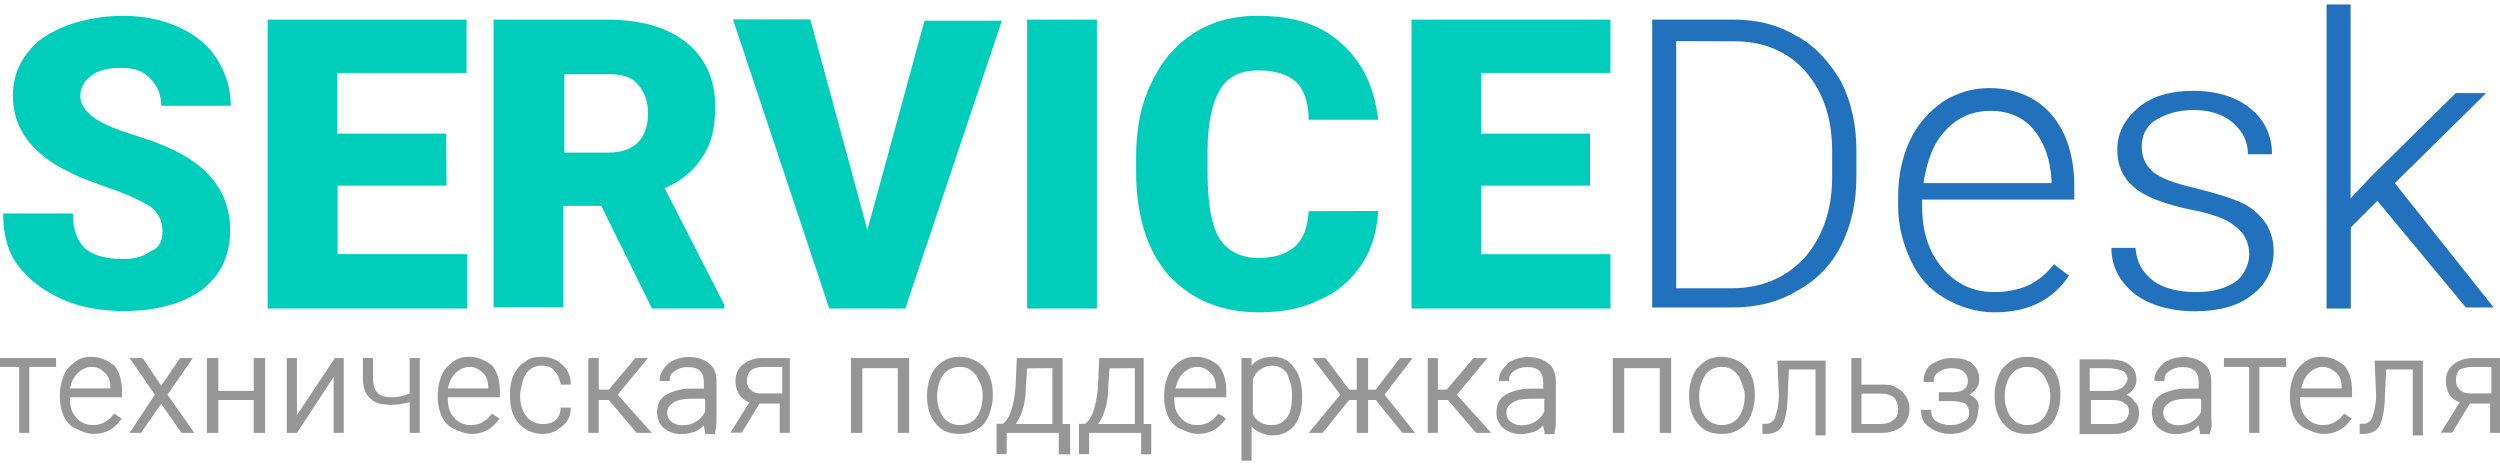
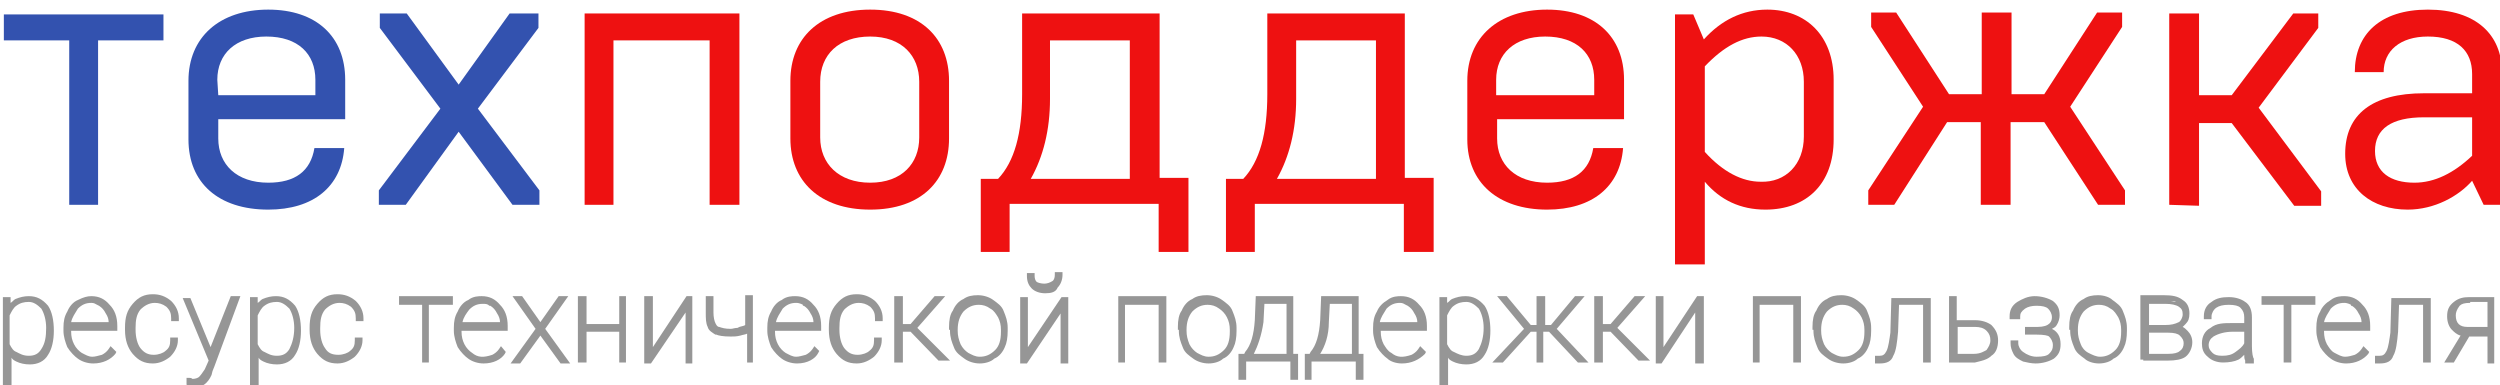
- <svg xmlns="http://www.w3.org/2000/svg" version="1.1" id="Layer_1" x="0px" y="0px" width="215px" height="40px" viewBox="13 938 1186.3 216.5" style="enable-background:new 13 938 1186.3 216.5;" xml:space="preserve">
+ <svg xmlns="http://www.w3.org/2000/svg" version="1.1" id="Layer_1" x="0px" y="0px" width="260px" height="40px" viewBox="12 938 260 40" style="enable-background:new 12 938 260 40;" xml:space="preserve">
  <g>
-     <path style="fill:#00CEBB;" d="M90.1,1045.6c0-4.8-1.8-8.4-5.4-11.4c-3.6-2.4-9.6-5.4-18-8.4s-15.6-5.4-21.1-8.4   c-17.4-8.4-26.5-20.5-26.5-36.1c0-7.8,2.4-14.4,6.6-19.9c4.2-6,10.8-10.2,18.6-13.2s17.4-4.8,27.1-4.8s18.6,1.8,26.5,5.4   c7.8,3.6,13.8,8.4,18,15c4.2,6.6,6.6,13.8,6.6,22.3h-33c0-5.4-1.8-9.6-5.4-13.2c-3.6-3.6-7.8-4.8-13.8-4.8s-10.8,1.2-13.8,3.6   c-3.6,2.4-5.4,6-5.4,9.6c0,3.6,1.8,6.6,5.4,9.6c3.6,3,10.2,6,19.9,9c9.7,3,17.4,6,23.5,9.6c15,8.4,22.3,20.5,22.3,35.5   c0,12-4.2,21.1-13.2,28.3c-9,6.6-21.7,10.2-37.3,10.2c-10.8,0-21.1-1.8-30.1-6c-9-4.2-15.6-9.6-20.5-16.2c-4.8-6.6-6.6-15-6.6-24.1   h33.1c0,7.2,1.8,12.6,5.4,16.2c3.6,3.6,10.2,5.4,18.6,5.4c5.4,0,9.6-1.2,12.6-3.6C88.9,1053.5,90.1,1049.9,90.1,1045.6z" />
-     <path style="fill:#00CEBB;" d="M224.9,1024h-51.7v32.5h61.4v25.8H140V945.2h94.4v25.3H173v28.8h51.7L224.9,1024L224.9,1024z" />
-     <path style="fill:#00CEBB;" d="M298.3,1033.6h-18v48.1h-33.1V945.2h53.5c16.2,0,28.9,3.6,37.9,10.8c9,7.2,13.8,17.4,13.8,30.7   c0,9.6-1.8,17.4-6,23.5c-3.6,6-9.6,11.4-18,15l28.3,55.3v1.8h-34.3L298.3,1033.6z M280.8,1008.3h21.1c6,0,10.8-1.8,13.8-4.8   s4.8-7.8,4.8-13.8c0-6-1.8-10.2-4.8-13.8c-3-3.6-7.8-4.8-13.8-4.8h-21.1V1008.3z" />
-     <path style="fill:#00CEBB;" d="M424.6,1045l27.1-99.3h36.7l-45.8,136.6h-36.1l-45.7-137.2h36.7L424.6,1045z" />
-     <path style="fill:#00CEBB;" d="M533.5,1082.3h-33.1V945.2h33.1V1082.3z" />
-     <path style="fill:#00CEBB;" d="M667,1036c-0.6,9.6-3,18-7.8,25.3c-4.8,7.2-11.4,13.2-19.9,16.8c-8.4,4.2-18,6-28.9,6   c-18,0-31.9-6-42.7-17.4c-10.2-11.4-15.6-28.3-15.6-49.3v-7.2c0-13.2,2.4-25.3,7.2-34.9c4.8-10.2,11.4-18,19.9-23.5   c8.5-5.5,18.6-8.4,30.7-8.4c16.8,0,30.1,4.2,39.7,13.2c10.2,9,15.6,21.1,17.4,36.1h-33c0-8.4-2.4-14.4-6-18   c-4.2-3.6-10.2-5.4-18-5.4c-8.4,0-14.4,3-18,9s-6,15.6-6,29.5v9.6c0,14.4,1.8,25.3,5.4,31.3c3.6,6,10.2,9.6,18.6,9.6   c7.8,0,13.2-1.8,17.4-5.4s6-9,6.6-16.8L667,1036L667,1036z" />
-     <path style="fill:#00CEBB;" d="M767.5,1024h-51.7v32.5h61.4v25.8h-94.4V945.2h94.4v25.3h-61.4v28.8h51.7V1024L767.5,1024z" />
-     <path style="fill:#2271BD;" d="M797,1082.3V945.2h38.5c11.4,0,21.1,2.4,30.1,7.8c9,4.8,15.6,12.6,21.1,21.7   c4.8,9.6,7.2,20.5,7.2,32.5v12.6c0,12-2.4,22.9-7.2,32.5c-4.8,9.6-12,16.8-21.1,21.7c-9,5.4-19.3,7.8-30.7,7.8H797V1082.3z    M808.4,955.4v117.3h25.9c14.4,0,25.9-4.8,34.9-14.4c8.4-9.6,13.2-22.3,13.2-38.5v-12c0-15.6-4.2-28.3-12.6-37.9   c-8.4-9.6-19.9-14.4-33.7-14.4L808.4,955.4L808.4,955.4z" />
-     <path style="fill:#2271BD;" d="M959.4,1084.1c-8.4,0-16.2-2.4-23.5-6.6c-7.2-4.2-12.6-10.2-16.2-18c-3.6-7.8-6-16.2-6-25.9v-4.2   c0-9.6,1.8-18.6,5.4-26.5c3.6-7.8,9-13.8,15.6-18.6c6.6-4.2,13.8-6.6,22.3-6.6c12,0,22.3,4.2,29.5,12.6   c7.2,8.4,10.8,19.9,10.8,34.3v6h-72.2v3.6c0,11.4,3,21.1,9.6,28.9c6.6,7.8,15,11.4,24.7,11.4c6,0,11.4-1.2,15.6-3   c4.2-1.8,9-5.4,12.6-10.2l7.2,5.4C987.1,1078.1,975.7,1084.1,959.4,1084.1z M957.6,988.5c-8.4,0-15.6,3-21.1,9   c-6,6-9,14.4-10.8,25.3h60.8v-1.2c-0.6-9.6-3-17.4-8.4-24.1C973.2,991.5,966,988.5,957.6,988.5z" />
-     <path style="fill:#2271BD;" d="M1080.3,1056.5c0-5.4-2.4-10.2-6.6-13.2c-4.2-3.6-11.4-6-20.5-7.8c-9-1.8-16.2-4.2-21.1-6.6   c-4.9-2.4-8.4-5.4-10.8-9c-2.4-3.6-3.6-7.8-3.6-13.2c0-7.8,3.6-14.4,10.2-19.9c6.6-5.4,15-7.8,25.9-7.8c11.4,0,20.5,3,27.1,8.4   c6.6,5.4,10.2,12.6,10.2,21.7h-11.4c0-6-2.4-10.8-7.2-15c-4.8-4.2-11.4-6-18.6-6c-7.2,0-13.2,1.8-18,4.8s-6.6,7.8-6.6,12.6   c0,4.8,1.8,9,5.4,12c3.6,3,10.2,5.4,20.5,7.8c9.6,2.4,17.4,4.8,22.3,7.2c4.8,2.4,8.4,6,10.8,9.6c2.4,3.6,3.6,8.4,3.6,13.2   c0,8.4-3.6,15.6-10.2,20.5c-6.6,5.4-16.2,7.8-27.1,7.8c-12,0-21.7-3-28.9-8.4c-7.2-6-10.8-13.2-10.8-21.7h11.4   c0.6,6.6,3,11.4,8.4,15.6c4.8,3.6,12,5.4,20.5,5.4c7.8,0,14.4-1.8,19.3-5.4C1077.9,1066.1,1080.3,1061.3,1080.3,1056.5z" />
-     <path style="fill:#2271BD;" d="M1141.1,1031.2l-12.6,12.6v38.5H1117V938h11.4v92l10.8-11.4l39.1-38.5h14.4l-43.3,42.7l46.9,59   h-13.2L1141.1,1031.2z" />
+     <path fill="#3352AF" d="M19.2,959.3v-17.1h-6.8v-2.7H29v2.7h-6.8v17.1H19.2z" />
+     <path fill="#3352AF" d="M31.6,952.5v-6.1c0-4.5,3.2-7.4,8.3-7.4c5,0,8,2.8,8,7.3v4.1H34.7v2c0,2.7,1.9,4.6,5.2,4.6   c2.8,0,4.4-1.2,4.8-3.6h3.1c-0.3,4-3.2,6.4-7.9,6.4C34.7,959.8,31.6,957,31.6,952.5z M34.7,947.9h10.1v-1.6c0-2.7-1.8-4.5-5.1-4.5   c-3.2,0-5.1,1.8-5.1,4.5L34.7,947.9L34.7,947.9z" />
+     <path fill="#3352AF" d="M68,940.9l-6.3,8.4l6.4,8.5v1.5h-2.8l-5.6-7.6l-5.5,7.6h-2.8v-1.5l6.4-8.5l-6.3-8.4v-1.5h2.8l5.4,7.4   l5.3-7.4h3V940.9z" />
+     <path fill="#EE1111" d="M72.8,959.3v-19.9h16.1v19.9h-3.1v-17.1h-10v17.1H72.8z" />
+     <path fill="#EE1111" d="M94.2,946.4c0-4.4,3-7.4,8.3-7.4s8.2,3,8.2,7.4v6c0,4.4-2.9,7.4-8.2,7.4s-8.3-3-8.3-7.4V946.4z    M107.6,952.3v-5.8c0-2.7-1.8-4.7-5.1-4.7c-3.3,0-5.2,1.9-5.2,4.7v5.8c0,2.7,1.9,4.7,5.2,4.7C105.8,957,107.6,955,107.6,952.3z" />
+     <path fill="#EE1111" d="M114,964.3v-7.7h1.8c1.7-1.8,2.5-4.7,2.5-8.8v-8.4h14.3v17.1h3v7.7h-3.1v-5H117v5h-3V964.3z M129.5,956.6   v-14.4h-8.3v6.1c0,3.2-0.7,6-2,8.3L129.5,956.6L129.5,956.6z" />
+     <path fill="#EE1111" d="M139.5,964.3v-7.7h1.8c1.7-1.8,2.5-4.7,2.5-8.8v-8.4h14.3v17.1h3v7.7H158v-5h-15.5v5h-3V964.3z    M155.1,956.6v-14.4h-8.3v6.1c0,3.2-0.7,6-2,8.3L155.1,956.6L155.1,956.6z" />
+     <path fill="#EE1111" d="M164.6,952.5v-6.1c0-4.5,3.2-7.4,8.3-7.4c5,0,8,2.8,8,7.3v4.1h-13.2v2c0,2.7,1.9,4.6,5.2,4.6   c2.8,0,4.4-1.2,4.8-3.6h3.1c-0.3,4-3.2,6.4-7.9,6.4C167.8,959.8,164.6,957,164.6,952.5z M167.7,947.9h10.1v-1.6   c0-2.7-1.8-4.5-5.1-4.5c-3.2,0-5.1,1.8-5.1,4.5v1.6H167.7z" />
+     <path fill="#EE1111" d="M202.7,946.3v6.2c0,4.6-2.8,7.3-7.1,7.3c-2.6,0-4.7-1-6.3-2.9v8.6h-3.1v-26h1.9l1.1,2.6   c1.8-2,4-3.1,6.6-3.1C199.8,939,202.7,941.7,202.7,946.3z M199.6,952.2v-5.7c0-2.8-1.8-4.7-4.4-4.7c-2,0-3.9,1-5.9,3.1v8.9   c1.9,2.1,3.9,3.1,5.8,3.1C197.7,957,199.6,955.1,199.6,952.2z" />
+     <path fill="#EE1111" d="M206.3,959.3v-1.5l5.7-8.7l-5.4-8.3v-1.5h2.6l5.5,8.5h3.4v-8.5h3.1v8.5h3.4l5.5-8.5h2.6v1.5l-5.4,8.3   l5.7,8.7v1.5h-2.8l-5.6-8.6h-3.5v8.6H218v-8.6h-3.5l-5.5,8.6H206.3z" />
+     <path fill="#EE1111" d="M237.6,959.3v-19.9h3.1v8.5h3.4l6.4-8.5h2.6v1.5l-6.2,8.3l6.5,8.7v1.5h-2.8l-6.5-8.6h-3.4v8.6L237.6,959.3   L237.6,959.3z" />
+     <path fill="#EE1111" d="M255.9,954c0-4.1,2.8-6.3,8.2-6.3h5v-2c0-2.4-1.5-3.9-4.6-3.9c-2.9,0-4.6,1.5-4.6,3.7h-3   c0-3.9,2.6-6.5,7.6-6.5s7.7,2.6,7.7,6.5v13.8h-1.9l-1.2-2.5c-1.4,1.6-3.9,3-6.7,3C258.7,959.8,255.9,957.7,255.9,954z M269.1,954.2   v-4h-5c-3.4,0-5.1,1.2-5.1,3.5c0,2.2,1.6,3.3,4.1,3.3C265.2,957,267.2,956,269.1,954.2z" />
  </g>
  <g>
-     <polygon style="fill:#969696;" points="10.1,1110 22.1,1110 22.1,1141.3 26.9,1141.3 26.9,1110 39.6,1110 39.6,1105.8 10.1,1105.8     " />
-     <path style="fill:#969696;" d="M56.4,1105.2c-3,0-5.4,0.6-7.8,2.4c-2.4,1.8-4.2,3.6-5.4,6.6s-1.8,6-1.8,9v1.2c0,3,0.6,6,1.8,9   c1.2,2.4,3,4.8,6,6c2.4,1.2,5.4,2.4,8.4,2.4c5.4,0,9.6-2.4,12.6-6.6l0.6-0.6l-3.6-2.4l-0.6,0.6c-1.2,1.8-2.4,2.4-4.2,3.6   c-1.2,0.6-3,1.2-5.4,1.2c-3,0-6-1.2-7.8-3.6c-2.4-2.4-3-5.4-3-9.6l0,0h24.7v-3c0-4.8-1.2-9-3.6-12   C64.2,1107,60.6,1105.2,56.4,1105.2z M46.2,1120.2c0.6-3,1.8-5.4,3.6-7.2s4.2-3,6.6-3c3,0,4.8,1.2,6.6,3c1.8,1.8,2.4,4.2,2.4,7.2   H46.2z" />
-     <polygon style="fill:#969696;" points="104.5,1105.8 98.5,1105.8 89.5,1119 81.1,1106.4 80.5,1105.8 74.5,1105.8 86.5,1123.2    74.5,1141.3 79.9,1141.3 89.5,1127.5 99.1,1141.3 105.2,1141.3 92.5,1123.2  " />
-     <polygon style="fill:#969696;" points="133.4,1121.4 116.6,1121.4 116.6,1105.8 111.2,1105.8 111.2,1141.3 116.6,1141.3    116.6,1125.7 133.4,1125.7 133.4,1141.3 138.8,1141.3 138.8,1105.8 133.4,1105.8  " />
-     <polygon style="fill:#969696;" points="153.9,1132.9 153.9,1105.8 149.1,1105.8 149.1,1141.3 153.9,1141.3 171.3,1114.8    171.3,1141.3 176.1,1141.3 176.1,1105.8 171.9,1105.8  " />
-     <path style="fill:#969696;" d="M207.4,1122.6c-3,1.2-5.4,1.8-8.4,1.8c-3,0-5.4-0.6-6.6-1.8c-1.8-1.8-2.4-4.2-2.4-7.2v-9.6h-4.8v9.6   c0,4.2,1.2,7.8,3.6,9.6c2.4,2.4,5.4,3,10.2,3c2.4,0,5.4-0.6,8.4-1.2v14.5h4.8v-35.5h-4.8V1122.6z" />
-     <path style="fill:#969696;" d="M235.7,1105.2c-3,0-5.4,0.6-7.8,2.4c-2.4,1.8-4.2,3.6-5.4,6.6s-1.8,6-1.8,9v1.2c0,3,0.6,6,1.8,9   c1.2,2.4,3,4.8,6,6c2.4,1.2,5.4,2.4,8.4,2.4c5.4,0,9.6-2.4,12.6-6.6l0.6-0.6l-3.6-2.4l-0.6,0.6c-1.2,1.8-2.4,2.4-4.2,3.6   c-1.2,0.6-3,1.2-5.4,1.2c-3,0-6-1.2-7.8-3.6c-2.4-2.4-3-5.4-3-9.6l0,0h24.7v-3c0-4.8-1.2-9-3.6-12   C243.5,1107,239.9,1105.2,235.7,1105.2z M225.5,1120.2c0.6-3,1.8-5.4,3.6-7.2s4.2-3,6.6-3c3,0,4.8,1.2,6.6,3s2.4,4.2,2.4,7.2H225.5   z" />
-     <path style="fill:#969696;" d="M262.8,1113c1.8-2.4,4.2-3.6,7.2-3.6c2.4,0,4.8,0.6,6,2.4c1.8,1.8,2.4,3.6,3,6v0.6h4.8v-0.6   c0-3.6-1.8-7.2-4.2-9c-2.4-2.4-6-3.6-9.6-3.6c-3,0-6,0.6-7.8,2.4c-2.4,1.2-4.2,3.6-5.4,6c-1.2,2.4-1.8,6-1.8,9v1.2   c0,5.4,1.2,9.6,4.2,13.2c3,3,6.6,4.8,11.4,4.8c2.4,0,4.8-0.6,6.6-1.8c1.8-1.2,3.6-2.4,4.8-4.2c1.2-1.8,1.8-3.6,1.8-6v-0.5H279v0.6   c0,2.4-1.2,4.2-2.4,5.4c-1.2,1.2-3.6,1.8-6,1.8c-3,0-6-1.2-7.8-3.6c-1.8-2.4-3-5.4-3-9.6v-1.2C260.4,1119,261,1115.4,262.8,1113z" />
-     <polygon style="fill:#969696;" points="320.5,1105.8 314.5,1105.8 301.9,1120.8 297.1,1120.8 297.1,1105.8 292.2,1105.8    292.2,1141.3 297.1,1141.3 297.1,1125.7 301.9,1125.7 315.1,1141.3 315.7,1141.3 322.3,1141.3 306.1,1123.2  " />
-     <path style="fill:#969696;" d="M353,1132.9v-16.2c0-3.6-1.2-6.6-3.6-8.4c-2.4-1.8-5.4-3-9.6-3c-3.6,0-7.2,1.2-9.6,3   c-2.4,2.4-4.2,4.8-4.2,7.8v0.6h4.8v-0.6c0-1.8,0.6-3,2.4-4.2c1.8-1.2,3.6-1.8,6-1.8c3,0,4.8,0.6,6,1.8c1.2,1.2,1.8,3,1.8,5.4v3h-6   c-4.8,0-9,1.2-12,3s-4.2,4.8-4.2,8.4c0,3,1.2,5.4,3,7.2c2.4,1.8,4.8,3,8.4,3c2.4,0,4.8-0.6,6.6-1.2c1.8-0.6,3-1.8,4.2-3   c0,1.2,0.6,2.4,0.6,3.6v0.6h4.8v-1.2l0,0C353,1138.9,353,1136.5,353,1132.9z M347.6,1124.5v6.6c-0.6,1.8-2.4,3.6-4.2,4.8   s-4.2,1.8-6.6,1.8s-3.6-0.6-5.4-1.8c-1.2-1.2-1.8-2.4-1.8-4.2c0-2.4,1.2-3.6,3-4.8c1.8-1.2,4.8-1.8,8.4-1.8h6.6V1124.5z" />
-     <path style="fill:#969696;" d="M365.6,1108.8c-2.4,1.8-3.6,4.8-3.6,7.8c0,2.4,0.6,4.8,1.8,6.6c1.2,1.8,3,3,4.8,3.6l-9,14.4h5.4   l8.4-13.8h9.6v13.9h4.8v-35.5H374C371.1,1105.8,368,1107,365.6,1108.8z M367.4,1116.6c0-1.8,0.6-3.6,1.8-4.8c1.2-1.2,3.6-1.8,6-1.8   h9v12.6H374c-2.4,0-3.6-0.6-4.8-1.8C368,1120.2,367.4,1118.4,367.4,1116.6z" />
-     <polygon style="fill:#969696;" points="416.8,1141.3 422.2,1141.3 422.2,1110.6 439,1110.6 439,1141.3 444.4,1141.3 444.4,1105.8    416.8,1105.8  " />
-     <path style="fill:#969696;" d="M468.5,1105.2c-3,0-6,0.6-8.4,2.4c-2.4,1.8-4.2,3.6-5.4,6.6c-1.2,3-1.8,6-1.8,9v0.6   c0,5.4,1.2,9.6,4.2,13.2c3,3.6,6.6,4.8,11.4,4.8c3,0,6-0.6,8.4-2.4c2.4-1.2,4.2-3.6,5.4-6.6c1.2-3,1.8-6,1.8-9v-0.6   c0-5.4-1.2-9.6-4.2-13.2C476.9,1107,472.7,1105.2,468.5,1105.2z M479.3,1123.2v0.6c0,4.2-1.2,7.8-3,10.2c-1.8,2.4-4.8,3.6-7.8,3.6   s-6-1.2-7.8-3.6c-1.8-2.4-3-6-3-9.6v-0.6c0-4.2,1.2-7.8,3-10.2c1.8-2.4,4.8-3.6,7.8-3.6c2.4,0,4.2,0.6,5.4,1.8c1.8,1.2,3,3,3.6,4.8   C478.7,1118.4,479.3,1120.8,479.3,1123.2z" />
-     <path style="fill:#969696;" d="M517.2,1105.8h-21.7l-0.6,13.8c-0.6,6.6-1.8,12-4.2,15.6l-1.8,1.8h-3v14.4h4.8v-10.1h24.7v10.2h5.4   v-14.4h-3.6V1105.8z M512.4,1110.6v26.5H495c3-4.2,4.8-10.2,4.8-18l0.6-8.4L512.4,1110.6L512.4,1110.6z" />
-     <path style="fill:#969696;" d="M556.3,1105.8h-21.7l-0.6,13.8c-0.6,6.6-1.8,12-4.2,15.6l-1.8,1.8h-3v14.4h4.8v-10.1h24.7v10.2h4.8   v-14.4h-3.6v-31.3H556.3L556.3,1105.8z M551.5,1110.6v26.5h-17.4c3-4.2,4.8-10.2,4.8-18l0.6-8.4L551.5,1110.6L551.5,1110.6z" />
-     <path style="fill:#969696;" d="M580.4,1105.2c-3,0-5.4,0.6-7.8,2.4c-2.4,1.8-4.2,3.6-5.4,6.6s-1.8,6-1.8,9v1.2c0,3,0.6,6,1.8,9   c1.2,2.4,3,4.8,6,6c2.4,1.2,5.4,2.4,8.4,2.4c5.4,0,9.6-2.4,12.6-6.6l0.6-0.6l-3.6-2.4l-0.6,0.6c-1.2,1.8-2.4,2.4-4.2,3.6   c-1.2,0.6-3,1.2-5.4,1.2c-3,0-6-1.2-7.8-3.6c-2.4-2.4-3-5.4-3-9.6l0,0h24.7v-3c0-4.8-1.2-9-3.6-12   C588.2,1107,585.2,1105.2,580.4,1105.2z M570.8,1120.2c0.6-3,1.8-5.4,3.6-7.2s4.2-3,6.6-3c3,0,4.8,1.2,6.6,3s2.4,4.2,2.4,7.2H570.8   z" />
-     <path style="fill:#969696;" d="M617.1,1105.2c-4.2,0-7.8,1.2-10.2,4.2v-3.6h-4.8v48.7h4.8v-16.2c2.4,2.4,6,4.2,10.2,4.2   s7.8-1.8,10.2-4.8c2.4-3,3.6-7.8,3.6-13.2v-0.6c0-5.4-1.2-10.2-3.6-13.2C624.9,1107,621.3,1105.2,617.1,1105.2z M626.1,1123.2   c0,4.8-0.6,8.4-2.4,10.8c-1.8,2.4-4.2,3.6-7.2,3.6c-2.4,0-4.2-0.6-5.4-1.2c-1.8-1.2-3-2.4-3.6-4.2V1116c0.6-1.8,1.8-3.6,3.6-4.8   s3.6-1.8,5.4-1.8c3,0,5.4,1.2,7.2,3.6C624.9,1116,626.1,1119,626.1,1123.2z" />
-     <polygon style="fill:#969696;" points="683.3,1105.8 677.3,1105.8 665.8,1120.8 662.2,1120.8 662.2,1105.8 656.8,1105.8    656.8,1120.8 653.2,1120.8 642.4,1106.4 641.8,1105.8 635.8,1105.8 649,1123.2 634,1141.3 640.6,1141.3 653.2,1125.7 656.8,1125.7    656.8,1141.3 662.2,1141.3 662.2,1125.7 665.8,1125.7 678.5,1141.3 678.5,1141.3 684.5,1141.3 670,1123.2  " />
-     <polygon style="fill:#969696;" points="718.8,1105.8 712.2,1105.8 699.5,1120.8 695.3,1120.8 695.3,1105.8 690.5,1105.8    690.5,1141.3 695.3,1141.3 695.3,1125.7 700.1,1125.7 713.4,1141.3 714,1141.3 720.6,1141.3 704.3,1123.2  " />
-     <path style="fill:#969696;" d="M751.3,1132.9v-16.2c0-3.6-1.2-6.6-3.6-8.4c-2.4-1.8-5.4-3-9.6-3c-3.6,0-7.2,1.2-9.6,3   c-2.4,2.4-4.2,4.8-4.2,7.8v0.6h4.8v-0.6c0-1.8,0.6-3,2.4-4.2c1.8-1.2,3.6-1.8,6-1.8c3,0,4.8,0.6,6,1.8s1.8,3,1.8,5.4v3h-6   c-4.8,0-9,1.2-12,3s-4.2,4.8-4.2,8.4c0,3,1.2,5.4,3,7.2c2.4,1.8,4.8,3,8.4,3c2.4,0,4.8-0.6,6.6-1.2c1.8-0.6,3-1.8,4.2-3   c0,1.2,0.6,2.4,0.6,3.6v0.6h4.8v-1.2l0,0C751.3,1138.9,751.3,1136.5,751.3,1132.9z M745.8,1124.5v6.6c-0.6,1.8-2.4,3.6-4.2,4.8   s-4.2,1.8-6.6,1.8c-2.4,0-3.6-0.6-5.4-1.8c-1.2-1.2-1.8-2.4-1.8-4.2c0-2.4,1.2-3.6,3-4.8c1.8-1.2,4.8-1.8,8.4-1.8h6.6V1124.5z" />
-     <polygon style="fill:#969696;" points="778.3,1141.3 783.7,1141.3 783.7,1110.6 800.6,1110.6 800.6,1141.3 806,1141.3 806,1105.8    778.3,1105.8  " />
-     <path style="fill:#969696;" d="M830.1,1105.2c-3,0-6,0.6-8.4,2.4c-2.4,1.8-4.2,3.6-5.4,6.6s-1.8,6-1.8,9v0.6   c0,5.4,1.2,9.6,4.2,13.2s6.6,4.8,11.4,4.8c3,0,6-0.6,8.4-2.4c2.4-1.2,4.2-3.6,5.4-6.6s1.8-6,1.8-9v-0.6c0-5.4-1.2-9.6-4.2-13.2   C838.5,1107,834.3,1105.2,830.1,1105.2z M840.9,1123.2v0.6c0,4.2-1.2,7.8-3,10.2s-4.8,3.6-7.8,3.6s-6-1.2-7.8-3.6   c-1.8-2.4-3-6-3-9.6v-0.6c0-4.2,1.2-7.2,3-10.2c1.8-2.4,4.8-3.6,7.8-3.6c2.4,0,4.2,0.6,5.4,1.8c1.8,1.2,3,3,3.6,4.8   C839.7,1118.4,840.9,1120.8,840.9,1123.2z" />
-     <path style="fill:#969696;" d="M857.1,1123.2c0,5.4-1.2,9-1.8,10.8s-2.4,3-4.2,3h-1.8v4.8h1.8c2.4,0,4.2-0.6,6-1.8   c1.2-1.2,2.4-3,3-6c0.6-2.4,1.2-6,1.2-10.8l0.6-12h12.6v31.3h4.8V1107h-22.9L857.1,1123.2z" />
-     <path style="fill:#969696;" d="M912.5,1119.6c-1.8-1.2-4.2-1.2-7.2-1.2h-9v-12.6h-4.8v35.5h14.4c4.2,0,7.2-1.2,9.6-3   c2.4-2.4,3.6-4.8,3.6-8.4c0-2.4-0.6-4.2-1.8-6C916.1,1122,914.9,1120.8,912.5,1119.6z M913.7,1129.9c0,2.4-0.6,4.2-2.4,5.4   c-1.2,1.2-3.6,1.8-6,1.8h-9v-14.4h9.6c2.4,0,4.2,0.6,6,1.8C913.1,1126.3,913.7,1128.1,913.7,1129.9z" />
-     <path style="fill:#969696;" d="M947.4,1123.2c1.2-0.6,2.4-1.8,3-2.4c1.2-1.2,1.8-3,1.8-4.8c0-3-1.2-6-3.6-7.8   c-2.4-1.8-5.4-2.4-9.6-2.4c-3.6,0-6.6,1.2-9.6,3c-2.4,1.8-3.6,4.8-3.6,7.8v0.6h4.8v-0.6c0-1.8,0.6-3,2.4-4.2c1.8-1.2,3.6-1.8,6-1.8   c2.4,0,4.8,0.6,6,1.8s1.8,2.4,1.8,4.2c0,3.6-2.4,5.4-7.2,5.4H933v4.2h6c3,0,5.4,0.6,6.6,1.2c1.2,1.2,1.8,2.4,1.8,4.2   c0,1.8-0.6,3.6-2.4,4.2c-1.8,1.2-3.6,1.8-6.6,1.8c-2.4,0-4.8-0.6-6.6-1.8c-1.8-1.2-2.4-3-2.4-4.8v-0.6h-4.8v0.6c0,3,1.2,6,4.2,7.8   c2.4,1.8,6,3,9.6,3c4.2,0,7.2-1.2,9.6-3c2.4-1.8,3.6-4.8,3.6-7.8C952.8,1127.5,951,1124.5,947.4,1123.2z" />
-     <path style="fill:#969696;" d="M975.1,1105.2c-3,0-6,0.6-8.4,2.4c-2.4,1.8-4.2,3.6-5.4,6.6s-1.8,6-1.8,9v0.6   c0,5.4,1.2,9.6,4.2,13.2c3,3.6,6.6,4.8,11.4,4.8c3,0,6-0.6,8.4-2.4c2.4-1.2,4.2-3.6,5.4-6.6s1.8-6,1.8-9v-0.6   c0-5.4-1.2-9.6-4.2-13.2C983.5,1107,979.9,1105.2,975.1,1105.2z M985.9,1123.2v0.6c0,4.2-1.2,7.8-3,10.2s-4.8,3.6-7.8,3.6   s-6-1.2-7.8-3.6s-3-6-3-9.6v-0.6c0-4.2,1.2-7.8,3-10.2c1.8-2.4,4.8-3.6,7.8-3.6c2.4,0,4.2,0.6,5.4,1.8c1.8,1.2,3,3,3.6,4.8   C985.3,1118.4,985.9,1120.8,985.9,1123.2z" />
-     <path style="fill:#969696;" d="M1022,1123.2c1.2-0.6,2.4-1.2,3-2.4c1.2-1.2,1.8-3,1.8-4.8c0-3-1.2-5.4-3.6-7.2   c-2.4-1.8-6-2.4-10.2-2.4h-13.2v35.5h15c4.2,0,7.2-0.6,9.6-2.4s3.6-4.2,3.6-7.8c0-2.4-0.6-4.2-2.4-5.4   C1025,1124.5,1023.2,1123.9,1022,1123.2z M1013.6,1121.4h-9v-10.8h8.4c3,0,5.4,0.6,7.2,1.2c1.2,0.6,2.4,2.4,2.4,4.2   C1021.4,1119.6,1019,1121.4,1013.6,1121.4z M1023.2,1131.1c0,1.8-0.6,3-1.8,4.2s-3.6,1.8-6,1.8h-10.2v-11.4h10.2c3,0,4.8,0.6,6,1.8   C1022.6,1128.1,1023.2,1129.3,1023.2,1131.1z" />
-     <path style="fill:#969696;" d="M1062.3,1132.9v-16.2c0-3.6-1.2-6.6-3.6-8.4c-2.4-1.8-5.4-3-9.6-3c-3.6,0-7.2,1.2-9.6,3   c-2.4,2.4-4.2,4.8-4.2,7.8v0.6h4.8v-0.6c0-1.8,0.6-3,2.4-4.2c1.8-1.2,3.6-1.8,6-1.8c3,0,4.8,0.6,6,1.8c1.2,1.2,1.8,3,1.8,5.4v3h-6   c-4.8,0-9,1.2-12,3s-4.2,4.8-4.2,8.4c0,3,1.2,5.4,3,7.2c2.4,1.8,4.8,3,8.4,3c2.4,0,4.8-0.6,6.6-1.2c1.8-0.6,3-1.8,4.2-3   c0,1.2,0.6,2.4,0.6,3.6v0.6h4.8v-1.2l0,0C1062.9,1138.9,1062.3,1136.5,1062.3,1132.9z M1057.5,1124.5v6.6c-0.6,1.8-2.4,3.6-4.2,4.8   c-1.8,1.2-4.2,1.8-6.6,1.8s-3.6-0.6-5.4-1.8c-1.2-1.2-1.8-2.4-1.8-4.2c0-2.4,1.2-3.6,3-4.8c1.8-1.2,4.8-1.8,8.4-1.8h6.6V1124.5z" />
-     <polygon style="fill:#969696;" points="1068.3,1110 1080.3,1110 1080.3,1141.3 1085.1,1141.3 1085.1,1110 1097.8,1110    1097.8,1105.8 1068.3,1105.8  " />
-     <path style="fill:#969696;" d="M1114.6,1105.2c-3,0-5.4,0.6-7.8,2.4c-2.4,1.8-4.2,3.6-5.4,6.6c-1.2,3-1.8,6-1.8,9v1.2   c0,3,0.6,6,1.8,9c1.2,2.4,3,4.8,6,6c2.4,1.2,5.4,2.4,8.4,2.4c5.4,0,9.6-2.4,12.6-6.6l0.6-0.6l-3.6-2.4l-0.6,0.6   c-1.2,1.8-2.4,2.4-4.2,3.6c-1.2,0.6-3,1.2-5.4,1.2c-3,0-6-1.2-7.8-3.6c-2.4-2.4-3-5.4-3-9.6l0,0h24.7v-3c0-4.8-1.2-9-3.6-12   C1122.4,1107,1119.4,1105.2,1114.6,1105.2z M1105,1120.2c0.6-3,1.8-5.4,3.6-7.2s4.2-3,6.6-3c2.4,0,4.8,1.2,6.6,3   c1.8,1.8,2.4,4.2,2.4,7.2H1105z" />
-     <path style="fill:#969696;" d="M1140.5,1123.2c0,5.4-1.2,9-1.8,10.8c-0.6,1.8-2.4,3-4.2,3h-1.8v4.8h1.8c2.4,0,4.2-0.6,6-1.8   c1.2-1.2,2.4-3,3-6c0.6-2.4,1.2-6,1.2-10.8l0.6-12h12.6v31.3h4.8V1107h-22.9L1140.5,1123.2z" />
-     <path style="fill:#969696;" d="M1186.8,1105.8c-4.2,0-7.2,1.2-9.6,3c-2.4,1.8-3.6,4.8-3.6,7.8c0,2.4,0.6,4.8,1.8,6.6s3,3,4.8,3.6   l-9,14.4h5.4l8.4-13.8h9.6v13.9h4.8v-35.5H1186.8z M1186.2,1110h9v12.6H1185c-1.8,0-3.6-0.6-4.8-1.8c-1.2-1.2-1.8-2.4-1.8-4.8   c0-1.8,0.6-3.6,1.8-4.8C1182,1110.6,1183.8,1110,1186.2,1110z" />
+     <path fill="#969696" d="M13.1,978.2h-0.8v-9.3h0.8v0.6c0.2-0.1,0.3-0.3,0.5-0.4c0.5-0.2,0.9-0.3,1.4-0.3c0.8,0,1.4,0.3,2,1   c0.4,0.6,0.6,1.5,0.6,2.6c0,1-0.2,1.9-0.6,2.5c-0.4,0.7-1.1,1-1.9,1c-0.5,0-1-0.1-1.4-0.3c-0.2-0.1-0.4-0.2-0.5-0.4V978.2z    M13,973.8c0.2,0.4,0.4,0.7,0.7,0.8c0.4,0.2,0.7,0.4,1.3,0.4c0.6,0,1-0.2,1.3-0.7c0.4-0.6,0.5-1.3,0.5-2.2c0-0.8-0.2-1.5-0.5-2   c-0.4-0.4-0.8-0.7-1.3-0.7c-0.5,0-0.9,0.1-1.3,0.4c-0.3,0.2-0.5,0.6-0.7,1V973.8z" />
+     <path fill="#969696" d="M21.7,975.8c-0.6,0-1.2-0.2-1.6-0.5c-0.3-0.2-0.8-0.7-1.1-1.2c-0.2-0.5-0.4-1.1-0.4-1.7v-0.3   c0-0.7,0.1-1.2,0.4-1.7c0.2-0.5,0.6-1,1.1-1.2c0.6-0.3,1-0.4,1.4-0.4c0.8,0,1.4,0.3,1.9,0.9c0.5,0.5,0.8,1.2,0.8,2.2v0.5h-4.8v0.1   c0,0.5,0.1,0.9,0.3,1.3c0.2,0.4,0.5,0.7,0.8,0.9c0.4,0.2,0.7,0.4,1.1,0.4c0.3,0,0.6-0.1,1-0.2c0.2-0.1,0.5-0.3,0.7-0.6l0.2-0.3   l0.6,0.6l-0.1,0.2C23.5,975.4,22.7,975.8,21.7,975.8z M19.4,971.5h3.9c0-0.3-0.1-0.6-0.3-0.9c-0.2-0.4-0.4-0.6-0.7-0.8l-0.2-0.1   c-0.2-0.1-0.3-0.2-0.6-0.2c-0.6,0-1,0.2-1.4,0.6C19.8,970.6,19.5,971,19.4,971.5z M23.4,970.3c0,0,0,0.1,0.1,0.1   c0.1,0.3,0.2,0.6,0.3,0.9C23.7,970.9,23.5,970.6,23.4,970.3z" />
+     <path fill="#969696" d="M27.9,975.8c-0.9,0-1.5-0.3-2.1-1c-0.5-0.6-0.8-1.4-0.8-2.5v-0.2c0-1.1,0.2-1.8,0.8-2.5   c0.6-0.7,1.2-1,2.1-1c0.7,0,1.3,0.2,1.9,0.7c0.5,0.5,0.8,1.1,0.8,1.8v0.3h-0.8v-0.3c0-0.5-0.1-0.8-0.5-1.2   c-0.4-0.3-0.8-0.4-1.2-0.4c-0.6,0-1.1,0.3-1.5,0.7c-0.4,0.5-0.5,1.1-0.5,1.9v0.2c0,0.8,0.2,1.5,0.5,1.9c0.4,0.5,0.8,0.7,1.4,0.7   c0.5,0,1-0.2,1.2-0.4c0.4-0.3,0.5-0.6,0.5-1.1v-0.3h0.8v0.3c0,0.6-0.3,1.2-0.8,1.7C29.2,975.5,28.6,975.8,27.9,975.8z" />
+     <path fill="#969696" d="M32.2,978.3c-0.2,0-0.5,0-0.7-0.2l-0.1-0.1v-0.7h0.3c0.1,0,0.2,0,0.3,0.1c0,0,0.1,0,0.1,0   c0.2,0,0.5-0.1,0.6-0.2c0.2-0.2,0.4-0.5,0.6-0.8l0.4-0.9L31,969h0.8l2.1,5.1l2.1-5.3H37l-2.7,7.3l0,0l-0.2,0.5l-0.1,0.4   C33.6,977.9,33,978.3,32.2,978.3z" />
+     <path fill="#969696" d="M38.8,978.2H38v-9.3h0.8v0.6c0.2-0.1,0.3-0.3,0.5-0.4c0.5-0.2,0.9-0.3,1.4-0.3c0.8,0,1.4,0.3,2,1   c0.4,0.6,0.6,1.5,0.6,2.6c0,1-0.2,1.9-0.6,2.5c-0.4,0.7-1.1,1-1.9,1c-0.5,0-1-0.1-1.4-0.3c-0.2-0.1-0.4-0.2-0.5-0.4V978.2z    M38.8,973.8c0.2,0.4,0.4,0.7,0.7,0.8c0.4,0.2,0.7,0.4,1.3,0.4c0.6,0,1-0.2,1.3-0.7c0.3-0.6,0.5-1.3,0.5-2.2c0-0.8-0.2-1.5-0.5-2   c-0.4-0.4-0.8-0.7-1.3-0.7c-0.5,0-0.9,0.1-1.3,0.4c-0.3,0.2-0.5,0.6-0.7,1V973.8z" />
+     <path fill="#969696" d="M47.1,975.8c-0.9,0-1.5-0.3-2.1-1c-0.5-0.6-0.8-1.4-0.8-2.5v-0.2c0-1.1,0.2-1.8,0.8-2.5   c0.6-0.7,1.2-1,2.1-1c0.7,0,1.3,0.2,1.9,0.7c0.5,0.5,0.8,1.1,0.8,1.8v0.3H49v-0.3c0-0.5-0.1-0.8-0.5-1.2c-0.4-0.3-0.8-0.4-1.2-0.4   c-0.6,0-1.1,0.3-1.5,0.7c-0.4,0.5-0.5,1.1-0.5,1.9v0.2c0,0.8,0.2,1.5,0.5,1.9c0.3,0.5,0.7,0.7,1.4,0.7c0.5,0,1-0.2,1.2-0.4   c0.4-0.3,0.5-0.6,0.5-1.1v-0.3h0.8v0.3c0,0.6-0.3,1.2-0.8,1.7C48.4,975.5,47.8,975.8,47.1,975.8z" />
+     <polygon fill="#969696" points="56.6,975.7 55.9,975.7 55.9,969.7 53.5,969.7 53.5,968.8 59.1,968.8 59.1,969.7 56.6,969.7  " />
+     <path fill="#969696" d="M62.3,975.8c-0.6,0-1.2-0.2-1.6-0.5c-0.3-0.2-0.8-0.7-1.1-1.2c-0.2-0.5-0.4-1.1-0.4-1.7v-0.3   c0-0.7,0.1-1.2,0.4-1.7c0.2-0.5,0.6-1,1.1-1.2c0.5-0.4,1.1-0.4,1.4-0.4c0.8,0,1.4,0.3,1.9,0.9c0.5,0.5,0.8,1.2,0.8,2.2v0.5H60v0.1   c0,0.5,0.1,0.9,0.3,1.3c0.2,0.4,0.5,0.7,0.8,0.9c0.6,0.5,1.2,0.5,2.1,0.2c0.2-0.1,0.5-0.3,0.7-0.6l0.2-0.3l0.5,0.6l-0.1,0.2   C64.1,975.4,63.3,975.8,62.3,975.8z M60.1,971.5h3.9c0-0.3-0.1-0.6-0.3-0.9c-0.2-0.4-0.4-0.6-0.7-0.8l-0.1,0   c-0.2-0.2-0.4-0.2-0.7-0.2c-0.6,0-1,0.2-1.4,0.6C60.5,970.6,60.2,971,60.1,971.5z" />
+     <polygon fill="#969696" points="71.3,975.8 70.3,975.8 68.2,972.9 66.1,975.8 65.1,975.8 67.7,972.2 65.3,968.8 66.3,968.8    68.2,971.5 70.1,968.8 71.1,968.8 68.7,972.2  " />
+     <polygon fill="#969696" points="77.1,975.7 76.4,975.7 76.4,972.5 73,972.5 73,975.7 72.1,975.7 72.1,968.8 73,968.8 73,971.7    76.4,971.7 76.4,968.8 77.1,968.8  " />
+     <polygon fill="#969696" points="84,975.8 83.3,975.8 83.3,970.5 79.7,975.8 79,975.8 79,968.8 79.9,968.8 79.9,974.1 83.4,968.8    84,968.8  " />
+     <path fill="#969696" d="M90.5,975.7h-0.8v-3c-0.2,0.1-0.4,0.1-0.7,0.2c-0.4,0.1-0.7,0.1-1,0.1c-0.8,0-1.3-0.1-1.5-0.2l-0.1,0   c-0.3-0.2-0.7-0.4-0.8-0.8c-0.2-0.4-0.2-0.9-0.2-1.5v-1.7h0.8v1.7c0,0.5,0.1,0.9,0.2,1.1c0.1,0.2,0.2,0.4,0.4,0.4   c0.3,0.1,0.6,0.2,1.2,0.2c0.2,0,0.4-0.1,0.7-0.1l0.2-0.1c0.3-0.1,0.5-0.1,0.6-0.2v-3.1h0.8V975.7z" />
+     <path fill="#969696" d="M94.9,975.8c-0.6,0-1.2-0.2-1.6-0.5c-0.3-0.2-0.8-0.7-1.1-1.2c-0.2-0.5-0.4-1.1-0.4-1.7v-0.3   c0-0.7,0.1-1.2,0.4-1.7c0.2-0.5,0.6-1,1.1-1.2c0.5-0.4,1.1-0.4,1.4-0.4c0.8,0,1.4,0.3,1.9,0.9c0.5,0.5,0.8,1.2,0.8,2.2v0.5h-4.8   v0.1c0,0.5,0.1,0.9,0.3,1.3c0.2,0.4,0.5,0.7,0.8,0.9c0.4,0.2,0.7,0.4,1.1,0.4c0.3,0,0.6-0.1,1-0.2c0.2-0.1,0.5-0.3,0.7-0.6l0.2-0.3   l0.5,0.5l-0.1,0.2C96.8,975.3,96,975.8,94.9,975.8z M92.7,971.5h3.9c0-0.3-0.1-0.6-0.3-0.9c-0.2-0.4-0.4-0.6-0.7-0.8l-0.1,0l0-0.1   c0,0-0.3-0.2-0.7-0.2c-0.6,0-1,0.2-1.4,0.6C93.1,970.6,92.8,971,92.7,971.5z" />
+     <path fill="#969696" d="M101.1,975.8c-0.9,0-1.5-0.3-2.1-1c-0.5-0.6-0.8-1.4-0.8-2.5v-0.2c0-1.1,0.2-1.8,0.8-2.5   c0.6-0.7,1.2-1,2.1-1c0.7,0,1.3,0.2,1.9,0.7c0.5,0.5,0.8,1.1,0.8,1.8v0.3H103v-0.3c0-0.5-0.1-0.8-0.5-1.2c-0.4-0.3-0.8-0.4-1.2-0.4   c-0.6,0-1.1,0.3-1.5,0.7c-0.4,0.5-0.5,1.1-0.5,1.9v0.2c0,0.8,0.2,1.5,0.5,1.9c0.4,0.5,0.8,0.7,1.4,0.7c0.5,0,1-0.2,1.2-0.4   c0.4-0.3,0.5-0.6,0.5-1.1v-0.3h0.8v0.3c0,0.6-0.3,1.2-0.8,1.7C102.4,975.5,101.8,975.8,101.1,975.8z" />
+     <polygon fill="#969696" points="105.9,975.7 105,975.7 105,968.8 105.9,968.8 105.9,971.7 106.7,971.7 109.2,968.8 110.3,968.8    107.4,972.1 110.8,975.5 109.6,975.5 106.7,972.5 105.9,972.5  " />
+     <path fill="#969696" d="M113.9,975.8c-0.6,0-1.2-0.2-1.6-0.5c-0.4-0.3-0.9-0.6-1.1-1.2c-0.2-0.5-0.4-1-0.4-1.7v-0.1h-0.1v-0.3   c0-0.7,0.1-1.3,0.4-1.7c0.2-0.5,0.6-1,1.1-1.2c0.4-0.3,0.9-0.4,1.5-0.4s1.2,0.2,1.6,0.5c0.4,0.3,0.9,0.6,1.1,1.2   c0.2,0.5,0.4,1,0.4,1.7v0.3c0,0.7-0.1,1.3-0.3,1.7c-0.2,0.5-0.6,1-1.1,1.2C115.1,975.6,114.5,975.8,113.9,975.8z M113.8,969.7   c-0.6,0-1.1,0.2-1.6,0.7c-0.4,0.5-0.6,1.1-0.6,1.9v0.1c0,0.5,0.1,0.9,0.3,1.4c0.2,0.4,0.5,0.7,0.8,0.9c0.4,0.2,0.7,0.4,1.2,0.4   c0.6,0,1.1-0.2,1.6-0.7c0.4-0.4,0.6-1,0.6-1.9v-0.2c0-0.5-0.1-0.9-0.3-1.3c-0.2-0.3-0.4-0.7-0.8-0.9   C114.6,969.8,114.2,969.7,113.8,969.7z" />
+     <path fill="#969696" d="M123.1,975.8h-0.8v-5.2l-3.5,5.2h-0.7v-6.9h0.8v5.2l3.5-5.2h0.7V975.8z M120.7,968.5   c-0.6,0-1.1-0.2-1.4-0.5c-0.3-0.3-0.5-0.7-0.5-1.3v-0.3h0.8v0.3c0,0.3,0.1,0.5,0.2,0.6c0.1,0.1,0.5,0.2,0.8,0.2   c0.3,0,0.6-0.1,0.9-0.3c0.1-0.1,0.2-0.3,0.2-0.6v-0.3h0.8v0.3c0,0.5-0.2,1-0.5,1.3C121.8,968.4,121.3,968.5,120.7,968.5z" />
+     <polygon fill="#969696" points="133.3,975.7 132.5,975.7 132.5,969.7 129,969.7 129,975.7 128.3,975.7 128.3,968.8 133.3,968.8     " />
+     <path fill="#969696" d="M137.7,975.8c-0.6,0-1.2-0.2-1.6-0.5c-0.4-0.3-0.9-0.6-1.1-1.2c-0.2-0.5-0.4-1-0.4-1.7v-0.1h-0.1v-0.3   c0-0.7,0.1-1.3,0.4-1.7c0.2-0.5,0.6-1,1.1-1.2c0.4-0.3,0.9-0.4,1.5-0.4s1.2,0.2,1.6,0.5c0.4,0.3,0.9,0.6,1.1,1.2   c0.2,0.5,0.4,1,0.4,1.7v0.3c0,0.7-0.1,1.3-0.3,1.7c-0.2,0.5-0.6,1-1.1,1.2C138.9,975.6,138.3,975.8,137.7,975.8z M137.6,969.7   c-0.6,0-1.1,0.2-1.6,0.7c-0.4,0.5-0.6,1.1-0.6,1.9v0.1c0,0.5,0.1,0.9,0.3,1.4c0.2,0.4,0.5,0.7,0.8,0.9c0.4,0.2,0.7,0.4,1.2,0.4   c0.6,0,1.1-0.2,1.6-0.7c0.4-0.4,0.6-1,0.6-1.9v-0.2c0-0.5-0.1-0.9-0.3-1.3c-0.2-0.4-0.5-0.7-0.8-0.9   C138.4,969.8,138,969.7,137.6,969.7z" />
+     <path fill="#969696" d="M147,977.5h-0.8v-1.9h-4.6v1.9h-0.8v-2.7h0.6l0.1-0.2c0.6-0.7,0.9-1.8,1-3.3l0.1-2.5h3.9v6h0.5V977.5z    M142.4,974.8h3.4v-5.2h-2.3l-0.1,1.9C143.2,972.9,142.8,974,142.4,974.8z" />
+     <path fill="#969696" d="M153.8,977.5H153v-1.9h-4.6v1.9h-0.7v-2.7h0.5l0.1-0.2c0.6-0.7,0.9-1.8,1-3.3l0.1-2.5h3.9v6h0.5V977.5z    M149.3,974.8h3.3v-5.2h-2.3l-0.1,1.9C150.2,972.9,149.8,974,149.3,974.8z" />
+     <path fill="#969696" d="M157.8,975.8c-0.6,0-1.2-0.2-1.5-0.5c-0.3-0.2-0.8-0.7-1.1-1.2c-0.2-0.5-0.4-1.1-0.4-1.7v-0.3   c0-0.7,0.1-1.2,0.4-1.7c0.2-0.5,0.6-0.9,1.1-1.2c0.5-0.4,1.1-0.4,1.4-0.4c0.8,0,1.4,0.3,1.9,0.9c0.5,0.5,0.8,1.2,0.8,2.2v0.5h-4.8   v0.1c0,0.5,0.1,0.9,0.3,1.3c0.2,0.3,0.4,0.7,0.8,0.9c0.6,0.5,1.2,0.5,2.1,0.2c0.2-0.1,0.5-0.3,0.7-0.6l0.2-0.3l0.6,0.6l-0.1,0.2   C159.6,975.4,158.8,975.8,157.8,975.8z M155.5,971.5h3.9c0-0.3-0.1-0.6-0.3-0.9c-0.2-0.4-0.4-0.6-0.7-0.8l-0.2-0.1   c-0.2-0.1-0.3-0.2-0.6-0.2c-0.6,0-1,0.2-1.4,0.6C155.9,970.6,155.6,971,155.5,971.5z M159.5,970.3c0,0,0,0.1,0.1,0.1   c0.1,0.3,0.2,0.6,0.3,0.9C159.8,970.9,159.6,970.6,159.5,970.3z" />
+     <path fill="#969696" d="M162.5,978.2h-0.8v-9.3h0.8v0.6c0.2-0.1,0.3-0.3,0.5-0.4c0.5-0.2,0.9-0.3,1.4-0.3c0.8,0,1.4,0.3,2,1   c0.4,0.6,0.6,1.5,0.6,2.6c0,1-0.2,1.9-0.6,2.5c-0.4,0.7-1.1,1-1.9,1c-0.5,0-1-0.1-1.4-0.3c-0.2-0.1-0.4-0.2-0.5-0.4V978.2z    M162.5,973.8c0.2,0.4,0.4,0.7,0.7,0.8c0.4,0.2,0.8,0.4,1.3,0.4c0.6,0,1-0.2,1.3-0.7c0.3-0.6,0.5-1.3,0.5-2.2c0-0.8-0.2-1.5-0.5-2   c-0.4-0.4-0.8-0.7-1.3-0.7c-0.5,0-0.9,0.1-1.3,0.4c-0.3,0.2-0.5,0.6-0.7,1V973.8z" />
+     <polygon fill="#969696" points="177.2,975.7 176.1,975.7 173.1,972.5 172.5,972.5 172.5,975.7 171.8,975.7 171.8,972.5    171.2,972.5 168.3,975.7 167.2,975.7 170.5,972.2 167.7,968.8 168.7,968.8 171.2,971.8 171.8,971.8 171.8,968.8 172.7,968.8    172.7,971.8 173.3,971.8 175.8,968.8 176.8,968.8 173.9,972.2  " />
+     <polygon fill="#969696" points="178.7,975.7 177.8,975.7 177.8,968.8 178.7,968.8 178.7,971.7 179.5,971.7 182,968.8 183.1,968.8    180.2,972.1 183.6,975.5 182.4,975.5 179.5,972.5 178.7,972.5  " />
+     <polygon fill="#969696" points="189.2,975.8 188.3,975.8 188.3,970.5 184.8,975.8 184.2,975.8 184.2,968.8 185,968.8 185,974.1    188.5,968.8 189.2,968.8  " />
+     <polygon fill="#969696" points="199.3,975.7 198.5,975.7 198.5,969.7 195,969.7 195,975.7 194.3,975.7 194.3,968.8 199.3,968.8     " />
+     <path fill="#969696" d="M203.7,975.8c-0.6,0-1.2-0.2-1.6-0.5c-0.4-0.3-0.9-0.6-1.1-1.2c-0.2-0.5-0.4-1-0.4-1.7v-0.1h-0.1v-0.3   c0-0.7,0.1-1.3,0.4-1.7c0.2-0.5,0.6-1,1.1-1.2c0.4-0.3,0.9-0.4,1.5-0.4s1.2,0.2,1.6,0.5c0.4,0.3,0.9,0.6,1.1,1.2   c0.2,0.5,0.4,1,0.4,1.7v0.3c0,0.7-0.1,1.3-0.3,1.7c-0.2,0.5-0.6,1-1.1,1.2C204.9,975.6,204.3,975.8,203.7,975.8z M203.6,969.7   c-0.6,0-1.1,0.2-1.6,0.7c-0.4,0.5-0.6,1.1-0.6,1.9v0.1c0,0.5,0.1,0.9,0.3,1.4c0.2,0.4,0.5,0.7,0.8,0.9c0.4,0.2,0.7,0.4,1.2,0.4   c0.6,0,1.1-0.2,1.6-0.7c0.4-0.4,0.6-1,0.6-1.9v-0.2c0-0.5-0.1-0.9-0.3-1.3c-0.2-0.4-0.5-0.7-0.8-0.9   C204.4,969.8,204,969.7,203.6,969.7z" />
+     <path fill="#969696" d="M207.5,975.8H207V975h0.5c0.3,0,0.5-0.1,0.7-0.5c0.2-0.4,0.3-1.2,0.4-1.9l0.1-3.6h4.1v6.7H212v-6h-2.5   l-0.1,2.8c-0.1,1.1-0.2,2-0.5,2.5C208.7,975.6,208.2,975.8,207.5,975.8z" />
+     <path fill="#969696" d="M217.4,975.7h-2.7v-6.9h0.8v2.5h1.9c0.7,0,1.3,0.2,1.7,0.5c0.5,0.5,0.7,1,0.7,1.6c0,0.7-0.2,1.3-0.7,1.6   C218.7,975.4,218.2,975.5,217.4,975.7L217.4,975.7z M215.5,974.8h1.8c0.7,0,1.1-0.3,1.3-0.4c0.2-0.3,0.4-0.6,0.4-1s-0.1-0.7-0.4-1   c-0.3-0.3-0.7-0.4-1.2-0.4h-1.8V974.8z" />
+     <path fill="#969696" d="M223.7,975.8c-0.4,0-0.9-0.1-1.3-0.2c-0.4-0.2-0.8-0.4-1-0.8c-0.2-0.4-0.3-0.7-0.3-1.1v-0.3h0.8v0.3   c0,0.3,0.2,0.7,0.5,0.9c0.4,0.3,0.9,0.5,1.4,0.5c0.7,0,1.1-0.1,1.3-0.3c0.3-0.3,0.4-0.5,0.4-0.9c0-0.4-0.2-0.7-0.4-0.9   c-0.1-0.1-0.5-0.2-1.3-0.2h-1.2v-0.8h1.3c1.3,0,1.5-0.6,1.5-1c0-0.4-0.2-0.7-0.4-0.9c-0.2-0.2-0.6-0.3-1.2-0.3   c-0.5,0-0.9,0.1-1.2,0.3c-0.4,0.3-0.5,0.5-0.5,0.8v0.3H221v-0.3c0-0.6,0.2-1.1,0.8-1.5c0.5-0.3,1.1-0.6,1.8-0.6   c0.7,0,1.4,0.2,1.9,0.5c0.5,0.4,0.7,0.8,0.7,1.5c0,0.3-0.1,0.7-0.3,1c-0.1,0.2-0.3,0.3-0.5,0.4c0.6,0.3,0.9,0.8,0.9,1.6   c0,0.7-0.2,1.1-0.7,1.5C225.1,975.6,224.4,975.8,223.7,975.8z" />
+     <path fill="#969696" d="M230.3,975.8c-0.6,0-1.2-0.2-1.5-0.5c-0.4-0.3-0.9-0.6-1.1-1.2c-0.2-0.5-0.4-1-0.4-1.7v-0.1h-0.1v-0.3   c0-0.7,0.1-1.3,0.4-1.7c0.2-0.5,0.6-1,1.1-1.2c0.4-0.3,0.9-0.4,1.5-0.4s1.2,0.2,1.5,0.5c0.4,0.3,0.9,0.6,1.1,1.2   c0.2,0.5,0.4,1,0.4,1.7v0.3c0,0.7-0.1,1.3-0.3,1.7c-0.2,0.5-0.6,1-1.1,1.2C231.5,975.6,230.9,975.8,230.3,975.8z M230.3,969.7   c-0.6,0-1.1,0.2-1.6,0.7c-0.4,0.5-0.6,1.1-0.6,1.9v0.1c0,0.5,0.1,0.9,0.3,1.4c0.1,0.3,0.4,0.7,0.8,0.9c0.4,0.2,0.8,0.4,1.2,0.4   c0.6,0,1.1-0.2,1.6-0.7c0.4-0.4,0.6-1,0.6-1.9v-0.2c0-0.5-0.1-0.9-0.3-1.3c-0.2-0.3-0.4-0.7-0.8-0.9   C231.1,969.8,230.7,969.7,230.3,969.7z" />
+     <path fill="#969696" d="M237.5,975.5h-2.6v-0.1h-0.3v-6.7h2.4c0.9,0,1.5,0.1,2,0.5c0.5,0.3,0.7,0.8,0.7,1.4c0,0.5-0.1,0.8-0.4,1.1   c-0.1,0.1-0.2,0.2-0.3,0.3c0.2,0.1,0.3,0.2,0.5,0.4c0.3,0.3,0.5,0.7,0.5,1.2c0,0.6-0.3,1.2-0.7,1.5   C238.9,975.4,238.2,975.5,237.5,975.5z M235.5,974.8h2c0.6,0,1-0.1,1.2-0.3c0.3-0.2,0.4-0.5,0.4-0.8c0-0.3-0.1-0.5-0.4-0.8   c-0.2-0.2-0.6-0.3-1.2-0.3h-2V974.8z M235.5,971.8h1.7c0.6,0,1-0.1,1.4-0.3c0.2-0.1,0.4-0.5,0.4-0.8c0-0.4-0.1-0.6-0.4-0.8   c-0.3-0.2-0.8-0.3-1.4-0.3h-1.7V971.8z M237.7,969.3c0.2,0,0.4,0.1,0.6,0.1C238.2,969.3,237.9,969.3,237.7,969.3z M235.2,969.3h1.9   H235.2z" />
+     <path fill="#969696" d="M246.5,975.8h-1v-0.3c-0.1-0.2-0.1-0.4-0.1-0.6c-0.2,0.2-0.4,0.4-0.6,0.5c-0.4,0.2-1,0.3-1.6,0.3   c-0.6,0-1.2-0.2-1.6-0.6c-0.5-0.4-0.6-0.9-0.6-1.4c0-0.7,0.3-1.3,0.9-1.6c0.6-0.5,1.4-0.5,2.2-0.5h1.3V971c0-0.4-0.1-0.7-0.4-1   c-0.2-0.2-0.6-0.3-1.2-0.3c-0.6,0-1,0.1-1.3,0.3c-0.3,0.2-0.5,0.6-0.5,0.9v0.3h-0.8v-0.3c0-0.7,0.3-1.2,0.8-1.5   c0.5-0.4,1.1-0.5,1.8-0.5c0.7,0,1.3,0.2,1.7,0.5c0.5,0.3,0.7,0.9,0.7,1.6v3c0,0.7,0.1,1.2,0.2,1.3l0,0.1V975.8z M244.2,972.5   c-0.8,0-1.5,0.2-2,0.5c-0.3,0.2-0.5,0.5-0.5,0.9c0,0.3,0.1,0.5,0.4,0.8c0.2,0.2,0.5,0.3,1,0.3c0.6,0,1-0.1,1.4-0.4   c0.4-0.3,0.7-0.5,0.9-0.9v-1.2H244.2z" />
+     <polygon fill="#969696" points="250.3,975.7 249.5,975.7 249.5,969.7 247.2,969.7 247.2,968.8 252.8,968.8 252.8,969.7    250.3,969.7  " />
+     <path fill="#969696" d="M256,975.8c-0.6,0-1.2-0.2-1.6-0.5c-0.3-0.2-0.8-0.7-1.1-1.2c-0.2-0.5-0.4-1.1-0.4-1.7v-0.3   c0-0.7,0.1-1.2,0.4-1.7c0.2-0.5,0.6-0.9,1.1-1.2c0.5-0.4,1.1-0.4,1.4-0.4c0.8,0,1.4,0.3,1.9,0.9c0.5,0.5,0.8,1.2,0.8,2.2v0.5h-4.8   v0.1c0,0.5,0.1,0.9,0.3,1.3c0.2,0.3,0.4,0.7,0.8,0.9c0.4,0.2,0.7,0.4,1.1,0.4c0.3,0,0.7-0.1,1-0.2c0.2-0.1,0.5-0.3,0.7-0.6l0.2-0.3   l0.6,0.6l-0.1,0.2C257.8,975.4,257,975.8,256,975.8z M253.7,971.5h3.9c0-0.3-0.1-0.6-0.3-0.9c-0.2-0.4-0.4-0.6-0.7-0.8l-0.1,0   l0-0.1c0,0-0.3-0.2-0.7-0.2c-0.6,0-1,0.2-1.4,0.6C254.1,970.6,253.8,971,253.7,971.5z M257.7,970.3c0,0,0,0.1,0.1,0.1   c0.1,0.3,0.2,0.6,0.3,0.9C258,970.9,257.8,970.6,257.7,970.3z" />
+     <path fill="#969696" d="M259.5,975.8H259V975h0.5c0.3,0,0.5-0.1,0.7-0.5c0.2-0.4,0.3-1.2,0.4-1.9l0.1-3.6h4.1v6.7H264v-6h-2.5   l-0.1,2.8c-0.1,1.1-0.2,2-0.5,2.5C260.7,975.6,260.2,975.8,259.5,975.8z" />
+     <path fill="#969696" d="M271.5,975.8h-0.8V973h-1.9l-1.6,2.7h-1l1.7-2.8c-0.4-0.1-0.7-0.4-0.9-0.6c-0.3-0.3-0.5-0.8-0.5-1.4   c0-0.7,0.2-1.1,0.7-1.5c0.5-0.4,1-0.5,1.6-0.5h2.6V975.8z M268.9,969.5c-0.6,0-0.9,0.1-1.1,0.3c-0.3,0.4-0.4,0.7-0.4,1   c0,0.4,0.1,0.7,0.3,0.9c0.2,0.2,0.5,0.3,0.9,0.3h2.1v-2.6H268.9z" />
  </g>
</svg>
